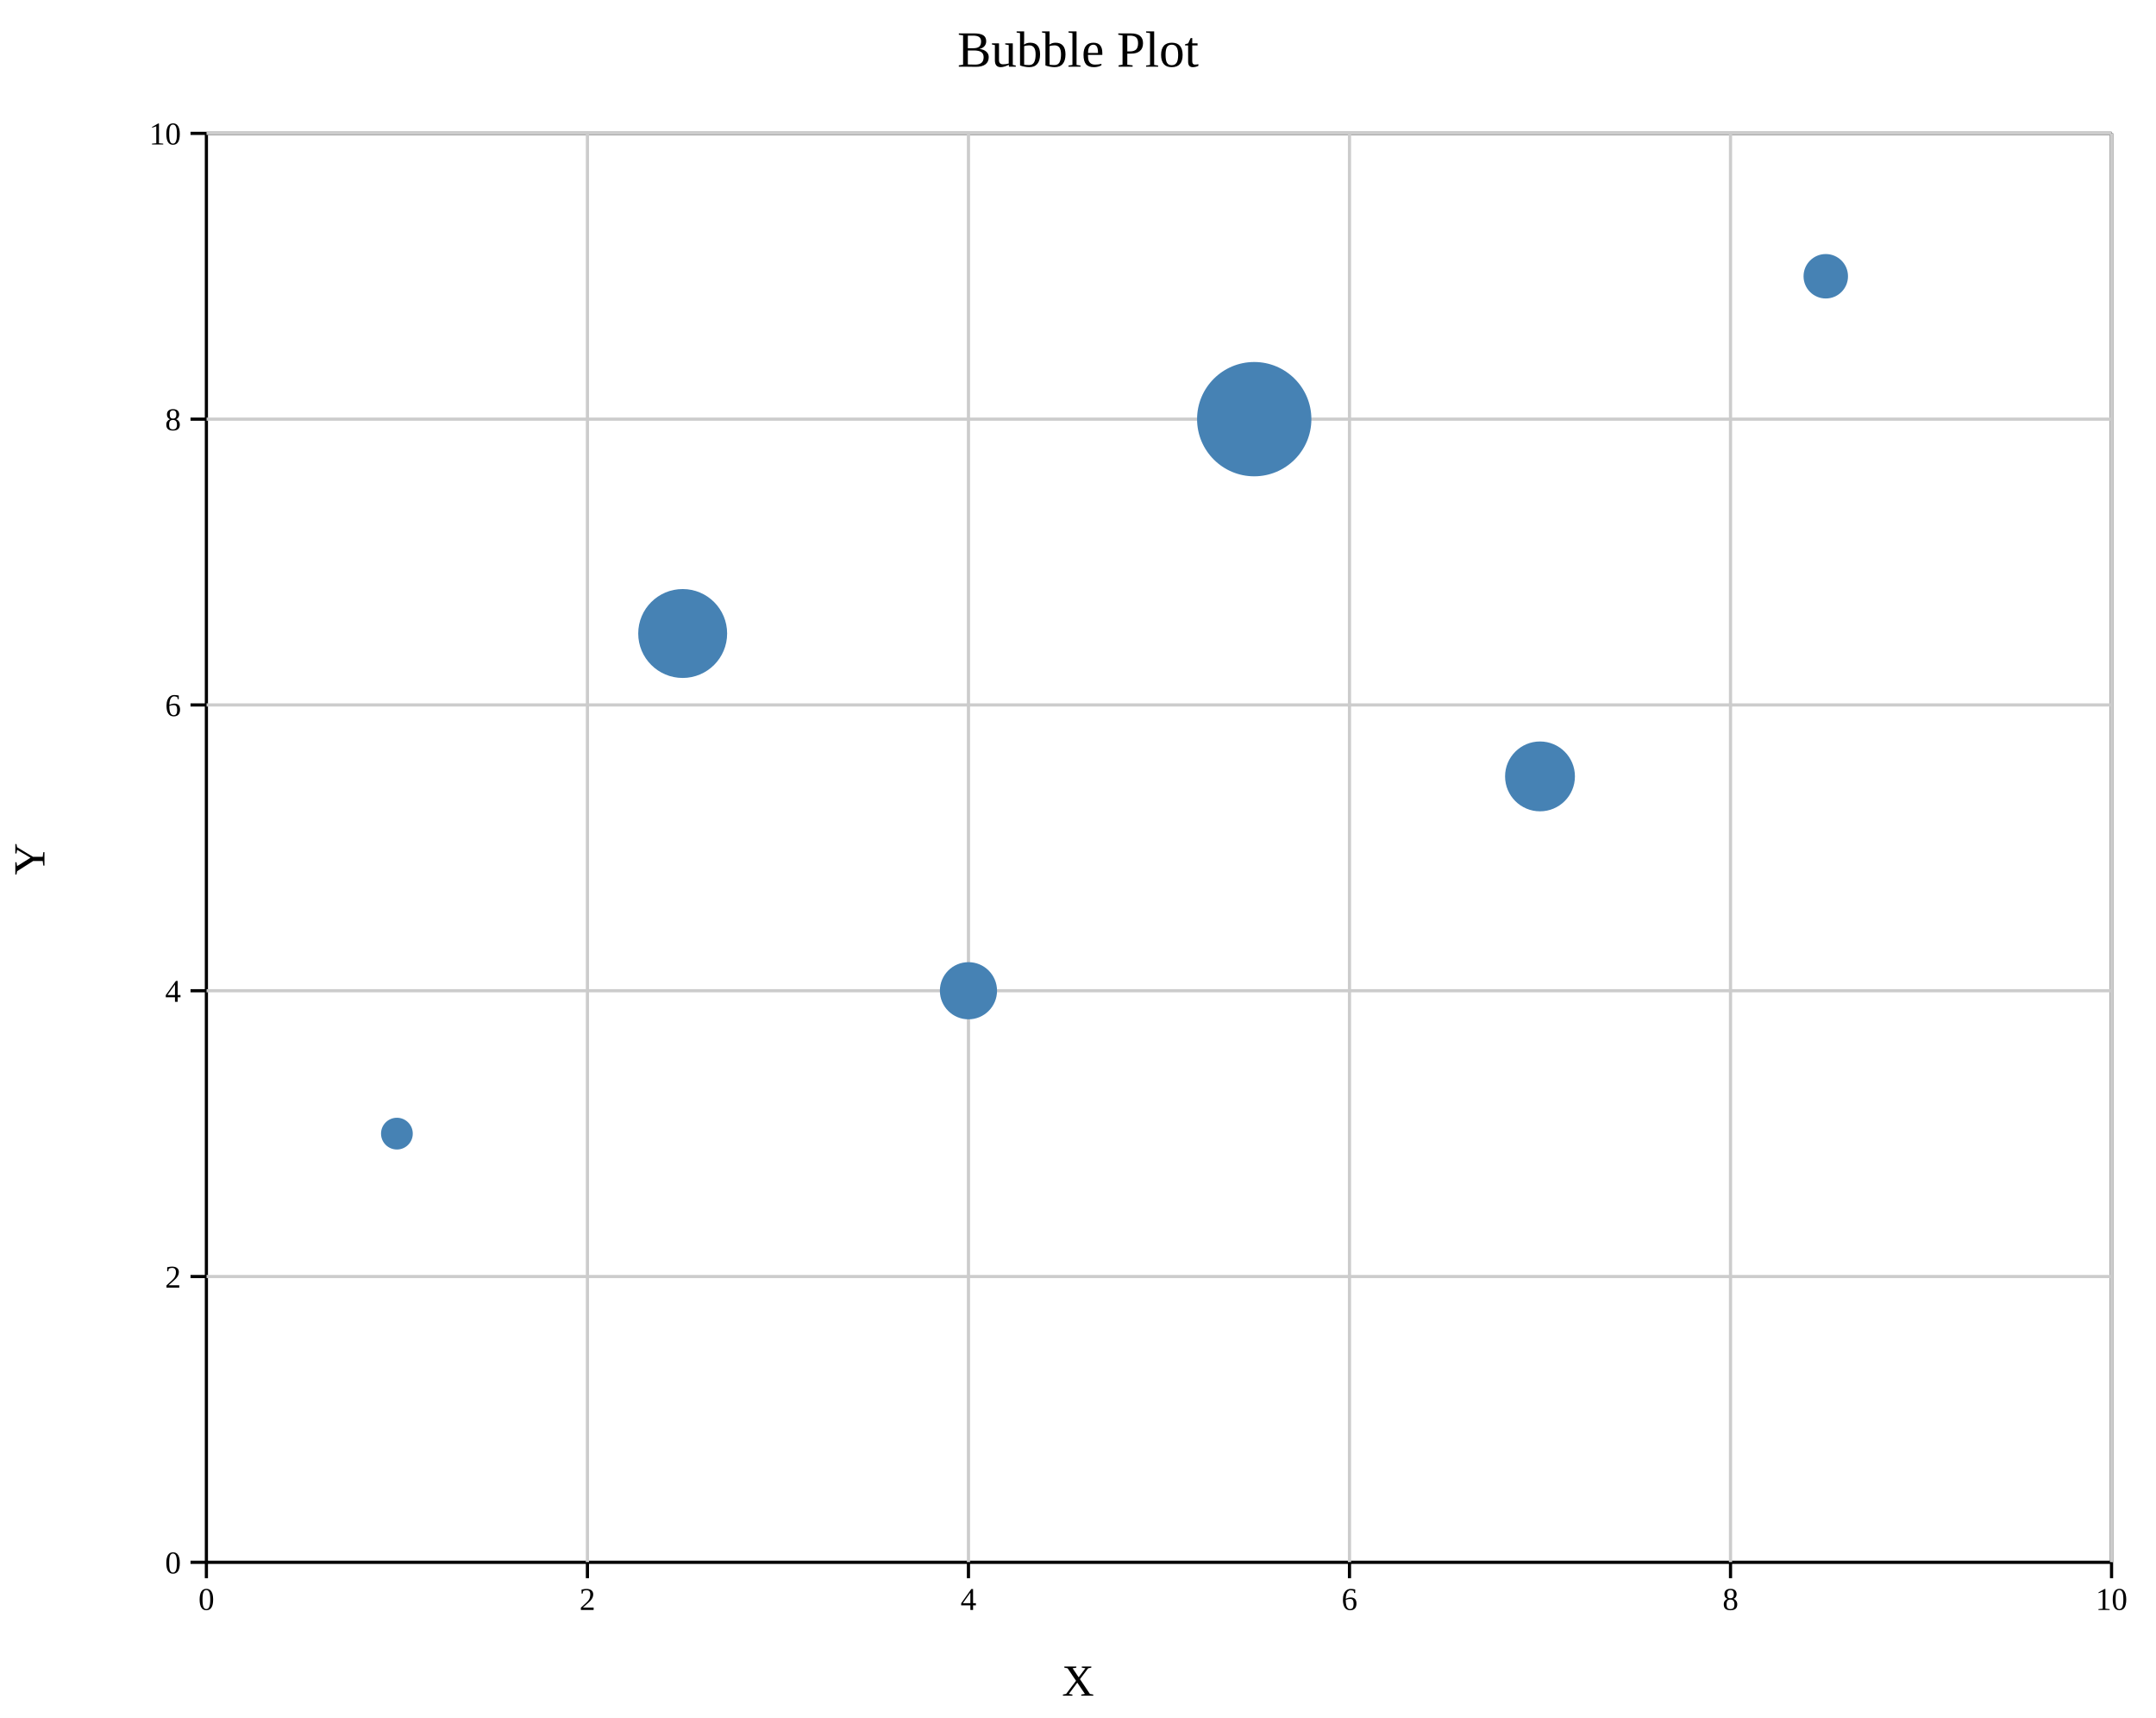
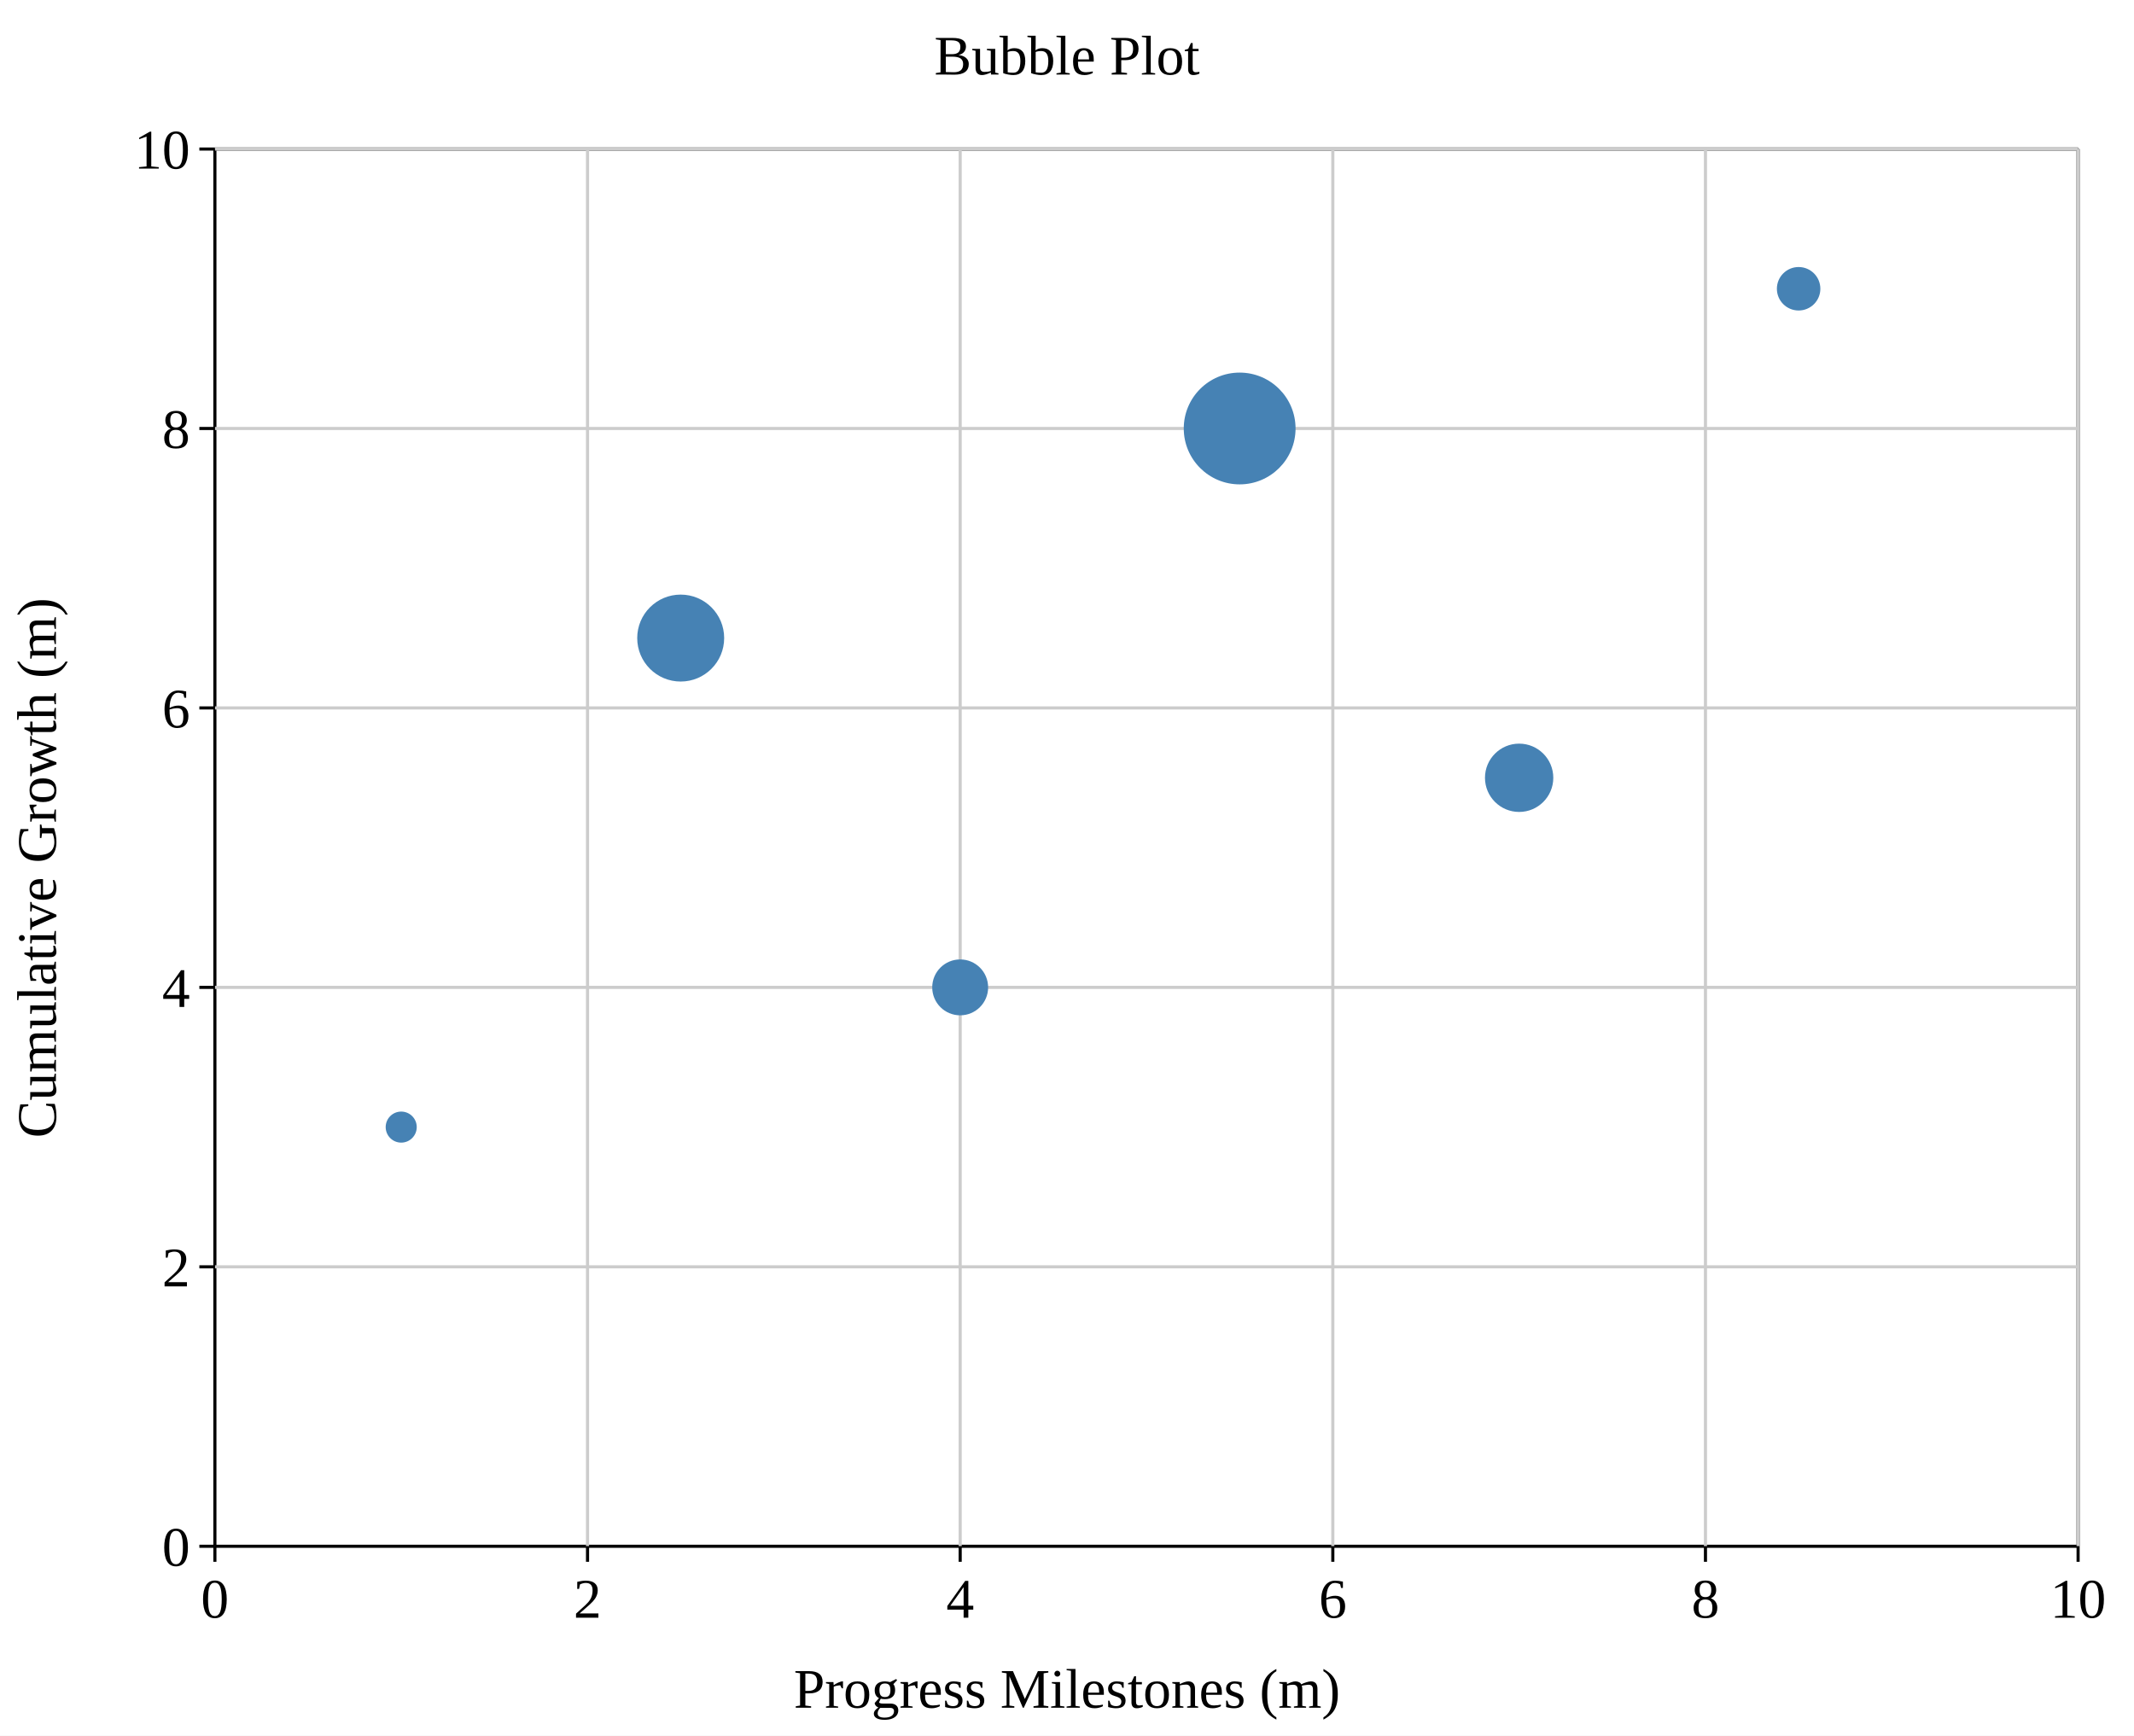
- <svg xmlns="http://www.w3.org/2000/svg" width="679" height="541" fill="black">
+ <svg xmlns="http://www.w3.org/2000/svg" width="687.2" height="559" fill="black">
  <rect width="100%" height="100%" fill="white" />
-   <line x1="65" y1="492" x2="665" y2="492" stroke="black" stroke-width="1" />
-   <line x1="65" y1="42" x2="65" y2="492" stroke="black" stroke-width="1" />
-   <line x1="65" y1="42" x2="665" y2="42" stroke="black" stroke-width="1" />
-   <line x1="665" y1="42" x2="665" y2="492" stroke="black" stroke-width="1" />
-   <line x1="185" y1="42" x2="185" y2="492" stroke="#ccc" stroke-width="1" />
-   <line x1="305" y1="42" x2="305" y2="492" stroke="#ccc" stroke-width="1" />
-   <line x1="425" y1="42" x2="425" y2="492" stroke="#ccc" stroke-width="1" />
-   <line x1="545" y1="42" x2="545" y2="492" stroke="#ccc" stroke-width="1" />
-   <line x1="665" y1="42" x2="665" y2="492" stroke="#ccc" stroke-width="1" />
-   <line x1="65" y1="402" x2="665" y2="402" stroke="#ccc" stroke-width="1" />
-   <line x1="65" y1="312" x2="665" y2="312" stroke="#ccc" stroke-width="1" />
-   <line x1="65" y1="222" x2="665" y2="222" stroke="#ccc" stroke-width="1" />
-   <line x1="65" y1="132" x2="665" y2="132" stroke="#ccc" stroke-width="1" />
-   <line x1="65" y1="42" x2="665" y2="42" stroke="#ccc" stroke-width="1" />
-   <line x1="65" y1="492" x2="65" y2="497" stroke="black" stroke-width="1" />
-   <text x="65" y="507" font-size="10" text-anchor="middle">0</text>
-   <line x1="185" y1="492" x2="185" y2="497" stroke="black" stroke-width="1" />
-   <text x="185" y="507" font-size="10" text-anchor="middle">2</text>
-   <line x1="305" y1="492" x2="305" y2="497" stroke="black" stroke-width="1" />
-   <text x="305" y="507" font-size="10" text-anchor="middle">4</text>
-   <line x1="425" y1="492" x2="425" y2="497" stroke="black" stroke-width="1" />
-   <text x="425" y="507" font-size="10" text-anchor="middle">6</text>
-   <line x1="545" y1="492" x2="545" y2="497" stroke="black" stroke-width="1" />
-   <text x="545" y="507" font-size="10" text-anchor="middle">8</text>
-   <line x1="665" y1="492" x2="665" y2="497" stroke="black" stroke-width="1" />
-   <text x="665" y="507" font-size="10" text-anchor="middle">10</text>
-   <line x1="60" y1="492" x2="65" y2="492" stroke="black" stroke-width="1" />
-   <text x="57" y="495.5" font-size="10" text-anchor="end">0</text>
-   <line x1="60" y1="402" x2="65" y2="402" stroke="black" stroke-width="1" />
-   <text x="57" y="405.5" font-size="10" text-anchor="end">2</text>
-   <line x1="60" y1="312" x2="65" y2="312" stroke="black" stroke-width="1" />
-   <text x="57" y="315.5" font-size="10" text-anchor="end">4</text>
-   <line x1="60" y1="222" x2="65" y2="222" stroke="black" stroke-width="1" />
-   <text x="57" y="225.5" font-size="10" text-anchor="end">6</text>
-   <line x1="60" y1="132" x2="65" y2="132" stroke="black" stroke-width="1" />
-   <text x="57" y="135.5" font-size="10" text-anchor="end">8</text>
-   <line x1="60" y1="42" x2="65" y2="42" stroke="black" stroke-width="1" />
-   <text x="57" y="45.5" font-size="10" text-anchor="end">10</text>
-   <text x="339.5" y="534" font-size="14" text-anchor="middle">X</text>
-   <text x="14" y="270.5" font-size="14" text-anchor="middle" transform="rotate(-90,14,270.5)">Y</text>
-   <text x="339.5" y="21" font-size="16" text-anchor="middle">Bubble Plot</text>
-   <circle cx="125" cy="357" r="5" fill="steelblue" />
-   <circle cx="215" cy="199.5" r="14" fill="steelblue" />
-   <circle cx="305" cy="312" r="9" fill="steelblue" />
-   <circle cx="395" cy="132" r="18" fill="steelblue" />
-   <circle cx="485" cy="244.5" r="11" fill="steelblue" />
-   <circle cx="575" cy="87" r="7" fill="steelblue" />
+   <line x1="69.2" y1="498" x2="669.2" y2="498" stroke="black" stroke-width="1" />
+   <line x1="69.2" y1="48" x2="69.2" y2="498" stroke="black" stroke-width="1" />
+   <line x1="69.2" y1="48" x2="669.2" y2="48" stroke="black" stroke-width="1" />
+   <line x1="669.2" y1="48" x2="669.2" y2="498" stroke="black" stroke-width="1" />
+   <line x1="189.2" y1="48" x2="189.2" y2="498" stroke="#ccc" stroke-width="1" />
+   <line x1="309.2" y1="48" x2="309.2" y2="498" stroke="#ccc" stroke-width="1" />
+   <line x1="429.2" y1="48" x2="429.2" y2="498" stroke="#ccc" stroke-width="1" />
+   <line x1="549.2" y1="48" x2="549.2" y2="498" stroke="#ccc" stroke-width="1" />
+   <line x1="669.2" y1="48" x2="669.2" y2="498" stroke="#ccc" stroke-width="1" />
+   <line x1="69.2" y1="408" x2="669.2" y2="408" stroke="#ccc" stroke-width="1" />
+   <line x1="69.2" y1="318" x2="669.2" y2="318" stroke="#ccc" stroke-width="1" />
+   <line x1="69.2" y1="228" x2="669.2" y2="228" stroke="#ccc" stroke-width="1" />
+   <line x1="69.2" y1="138" x2="669.2" y2="138" stroke="#ccc" stroke-width="1" />
+   <line x1="69.2" y1="48" x2="669.2" y2="48" stroke="#ccc" stroke-width="1" />
+   <line x1="69.2" y1="498" x2="69.2" y2="503" stroke="black" stroke-width="1" />
+   <text x="69.2" y="521" font-size="18" text-anchor="middle">0</text>
+   <line x1="189.2" y1="498" x2="189.2" y2="503" stroke="black" stroke-width="1" />
+   <text x="189.2" y="521" font-size="18" text-anchor="middle">2</text>
+   <line x1="309.2" y1="498" x2="309.2" y2="503" stroke="black" stroke-width="1" />
+   <text x="309.2" y="521" font-size="18" text-anchor="middle">4</text>
+   <line x1="429.2" y1="498" x2="429.2" y2="503" stroke="black" stroke-width="1" />
+   <text x="429.2" y="521" font-size="18" text-anchor="middle">6</text>
+   <line x1="549.2" y1="498" x2="549.2" y2="503" stroke="black" stroke-width="1" />
+   <text x="549.2" y="521" font-size="18" text-anchor="middle">8</text>
+   <line x1="669.2" y1="498" x2="669.2" y2="503" stroke="black" stroke-width="1" />
+   <text x="669.2" y="521" font-size="18" text-anchor="middle">10</text>
+   <line x1="64.2" y1="498" x2="69.2" y2="498" stroke="black" stroke-width="1" />
+   <text x="61.2" y="504.3" font-size="18" text-anchor="end">0</text>
+   <line x1="64.2" y1="408" x2="69.2" y2="408" stroke="black" stroke-width="1" />
+   <text x="61.2" y="414.3" font-size="18" text-anchor="end">2</text>
+   <line x1="64.2" y1="318" x2="69.2" y2="318" stroke="black" stroke-width="1" />
+   <text x="61.2" y="324.3" font-size="18" text-anchor="end">4</text>
+   <line x1="64.2" y1="228" x2="69.2" y2="228" stroke="black" stroke-width="1" />
+   <text x="61.2" y="234.3" font-size="18" text-anchor="end">6</text>
+   <line x1="64.2" y1="138" x2="69.2" y2="138" stroke="black" stroke-width="1" />
+   <text x="61.2" y="144.3" font-size="18" text-anchor="end">8</text>
+   <line x1="64.2" y1="48" x2="69.2" y2="48" stroke="black" stroke-width="1" />
+   <text x="61.2" y="54.3" font-size="18" text-anchor="end">10</text>
+   <text x="343.6" y="550" font-size="18" text-anchor="middle">Progress Milestones (m)</text>
+   <text x="18" y="279.5" font-size="18" text-anchor="middle" transform="rotate(-90,18,279.5)">Cumulative Growth (m)</text>
+   <text x="343.6" y="24" font-size="18" text-anchor="middle">Bubble Plot</text>
+   <circle cx="129.2" cy="363" r="5" fill="steelblue" />
+   <circle cx="219.2" cy="205.5" r="14" fill="steelblue" />
+   <circle cx="309.2" cy="318" r="9" fill="steelblue" />
+   <circle cx="399.2" cy="138" r="18" fill="steelblue" />
+   <circle cx="489.2" cy="250.5" r="11" fill="steelblue" />
+   <circle cx="579.2" cy="93" r="7" fill="steelblue" />
</svg>
